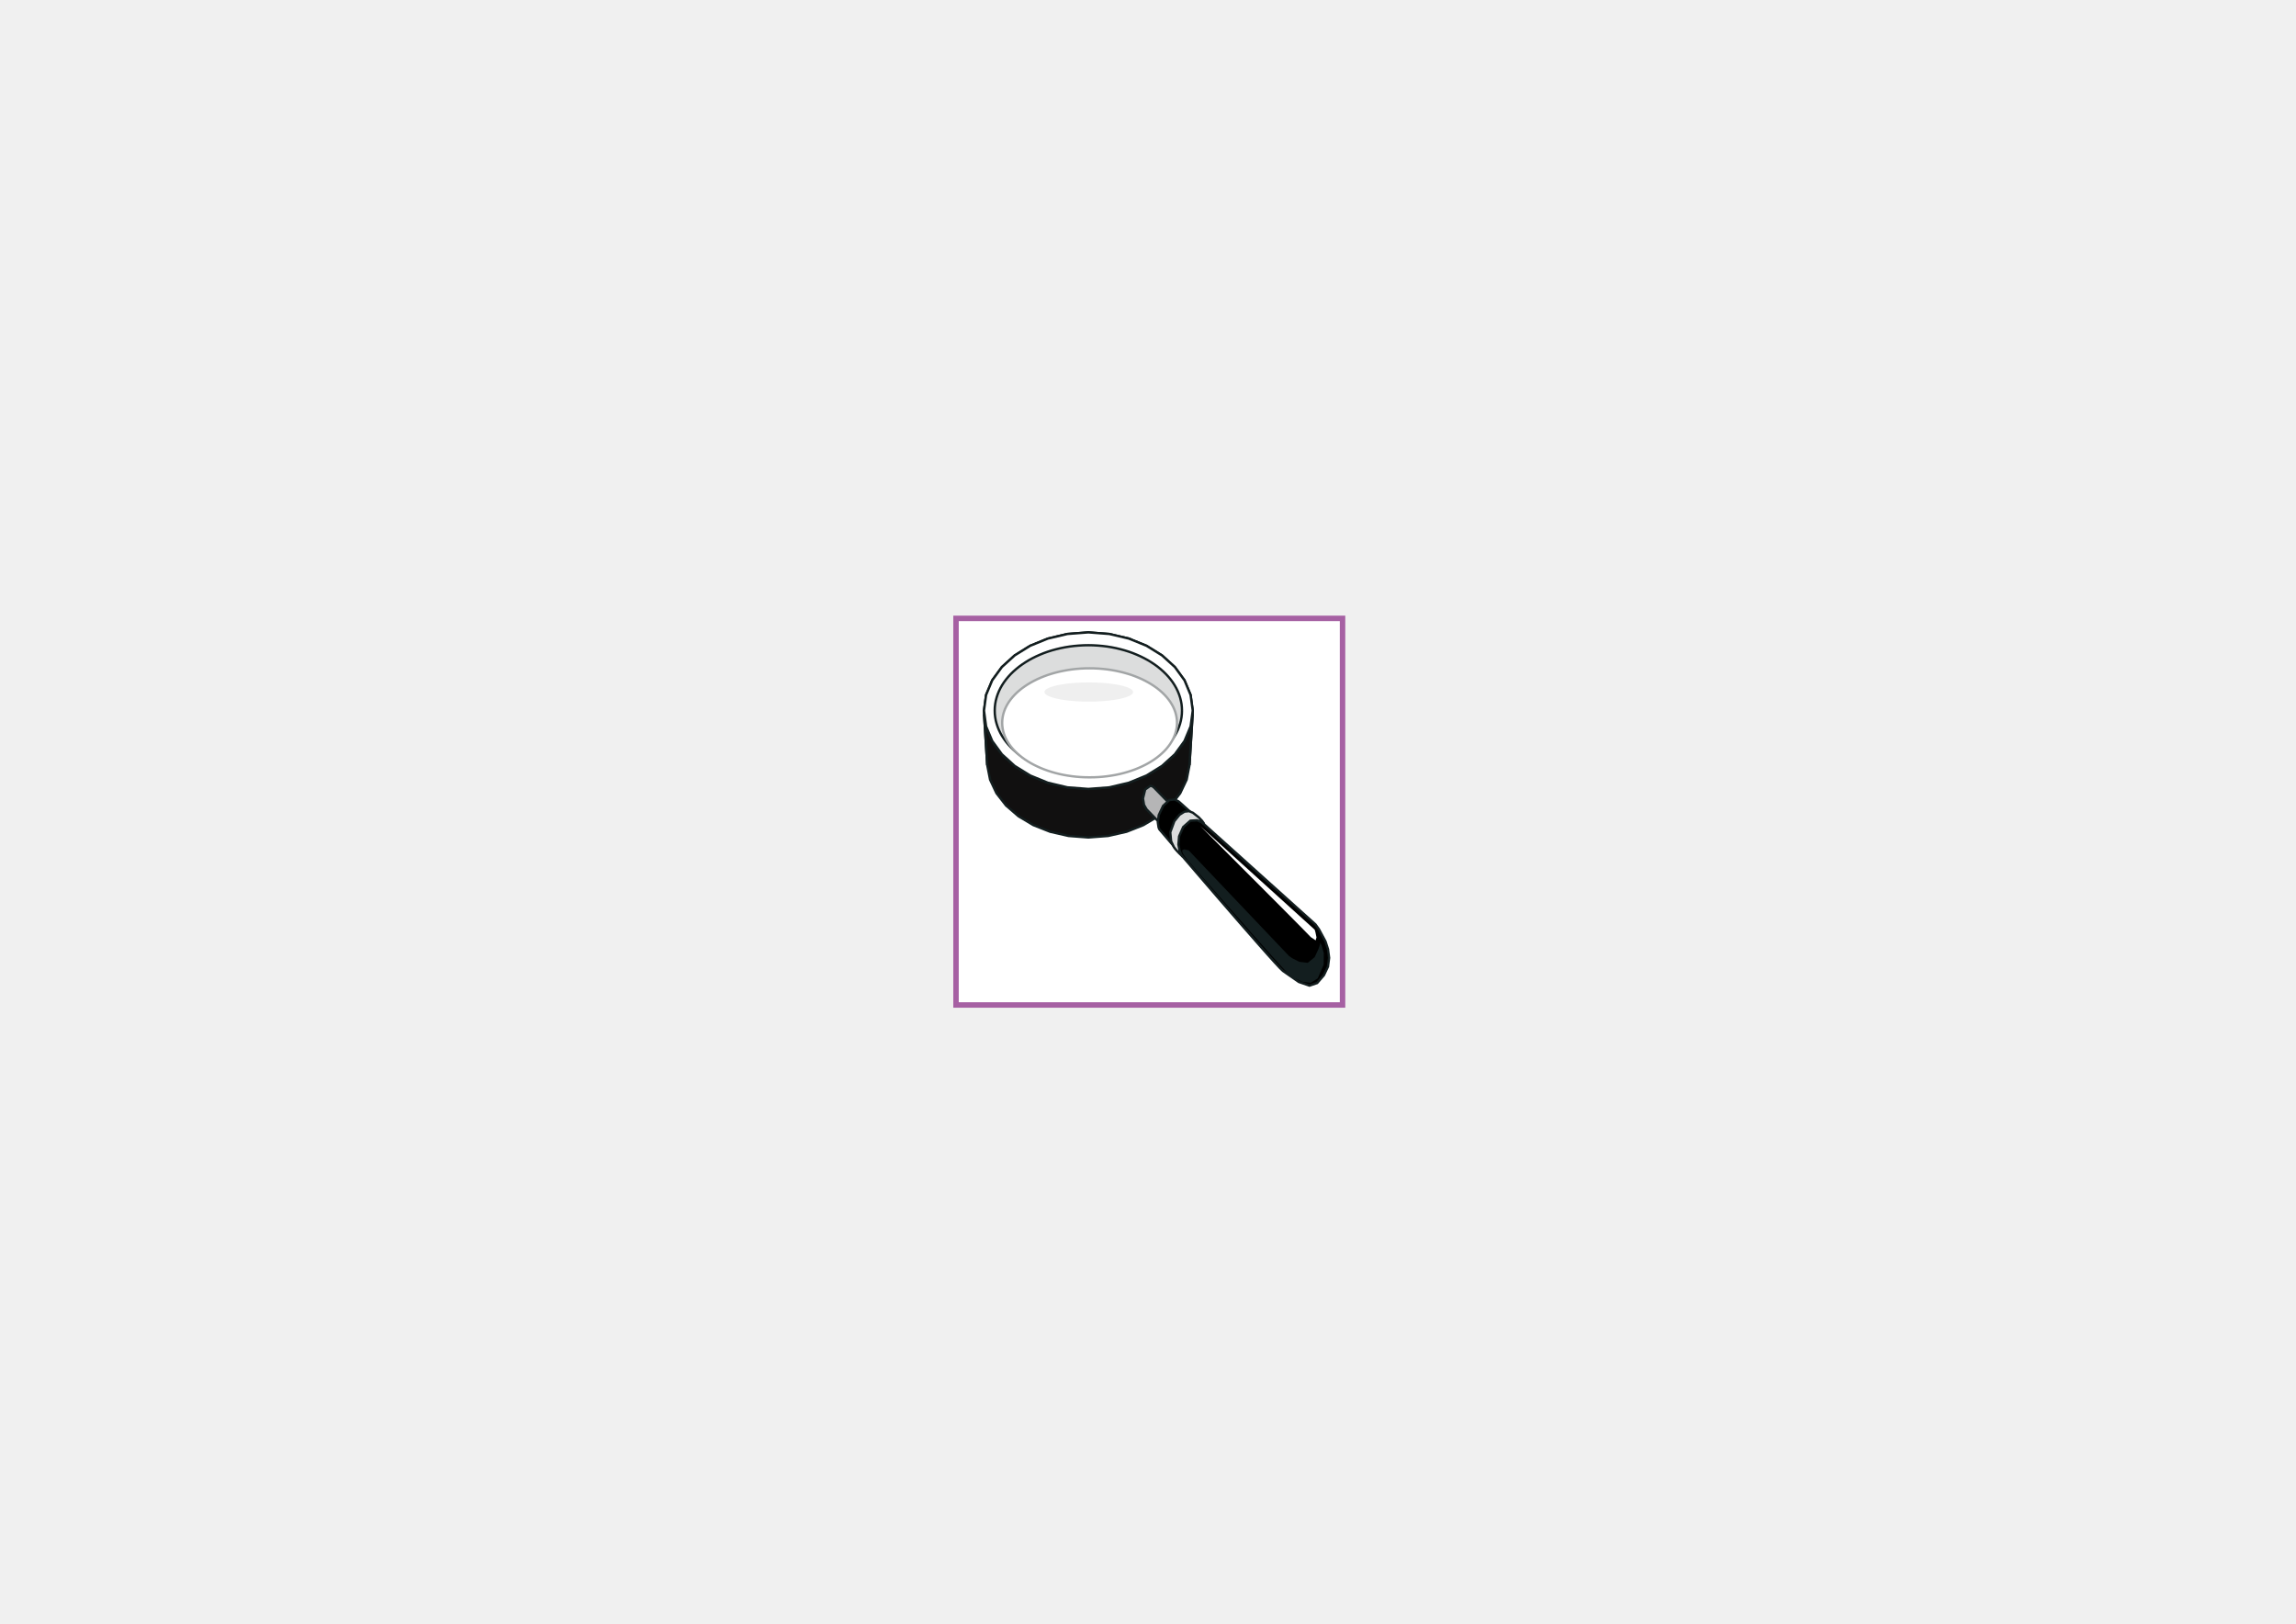
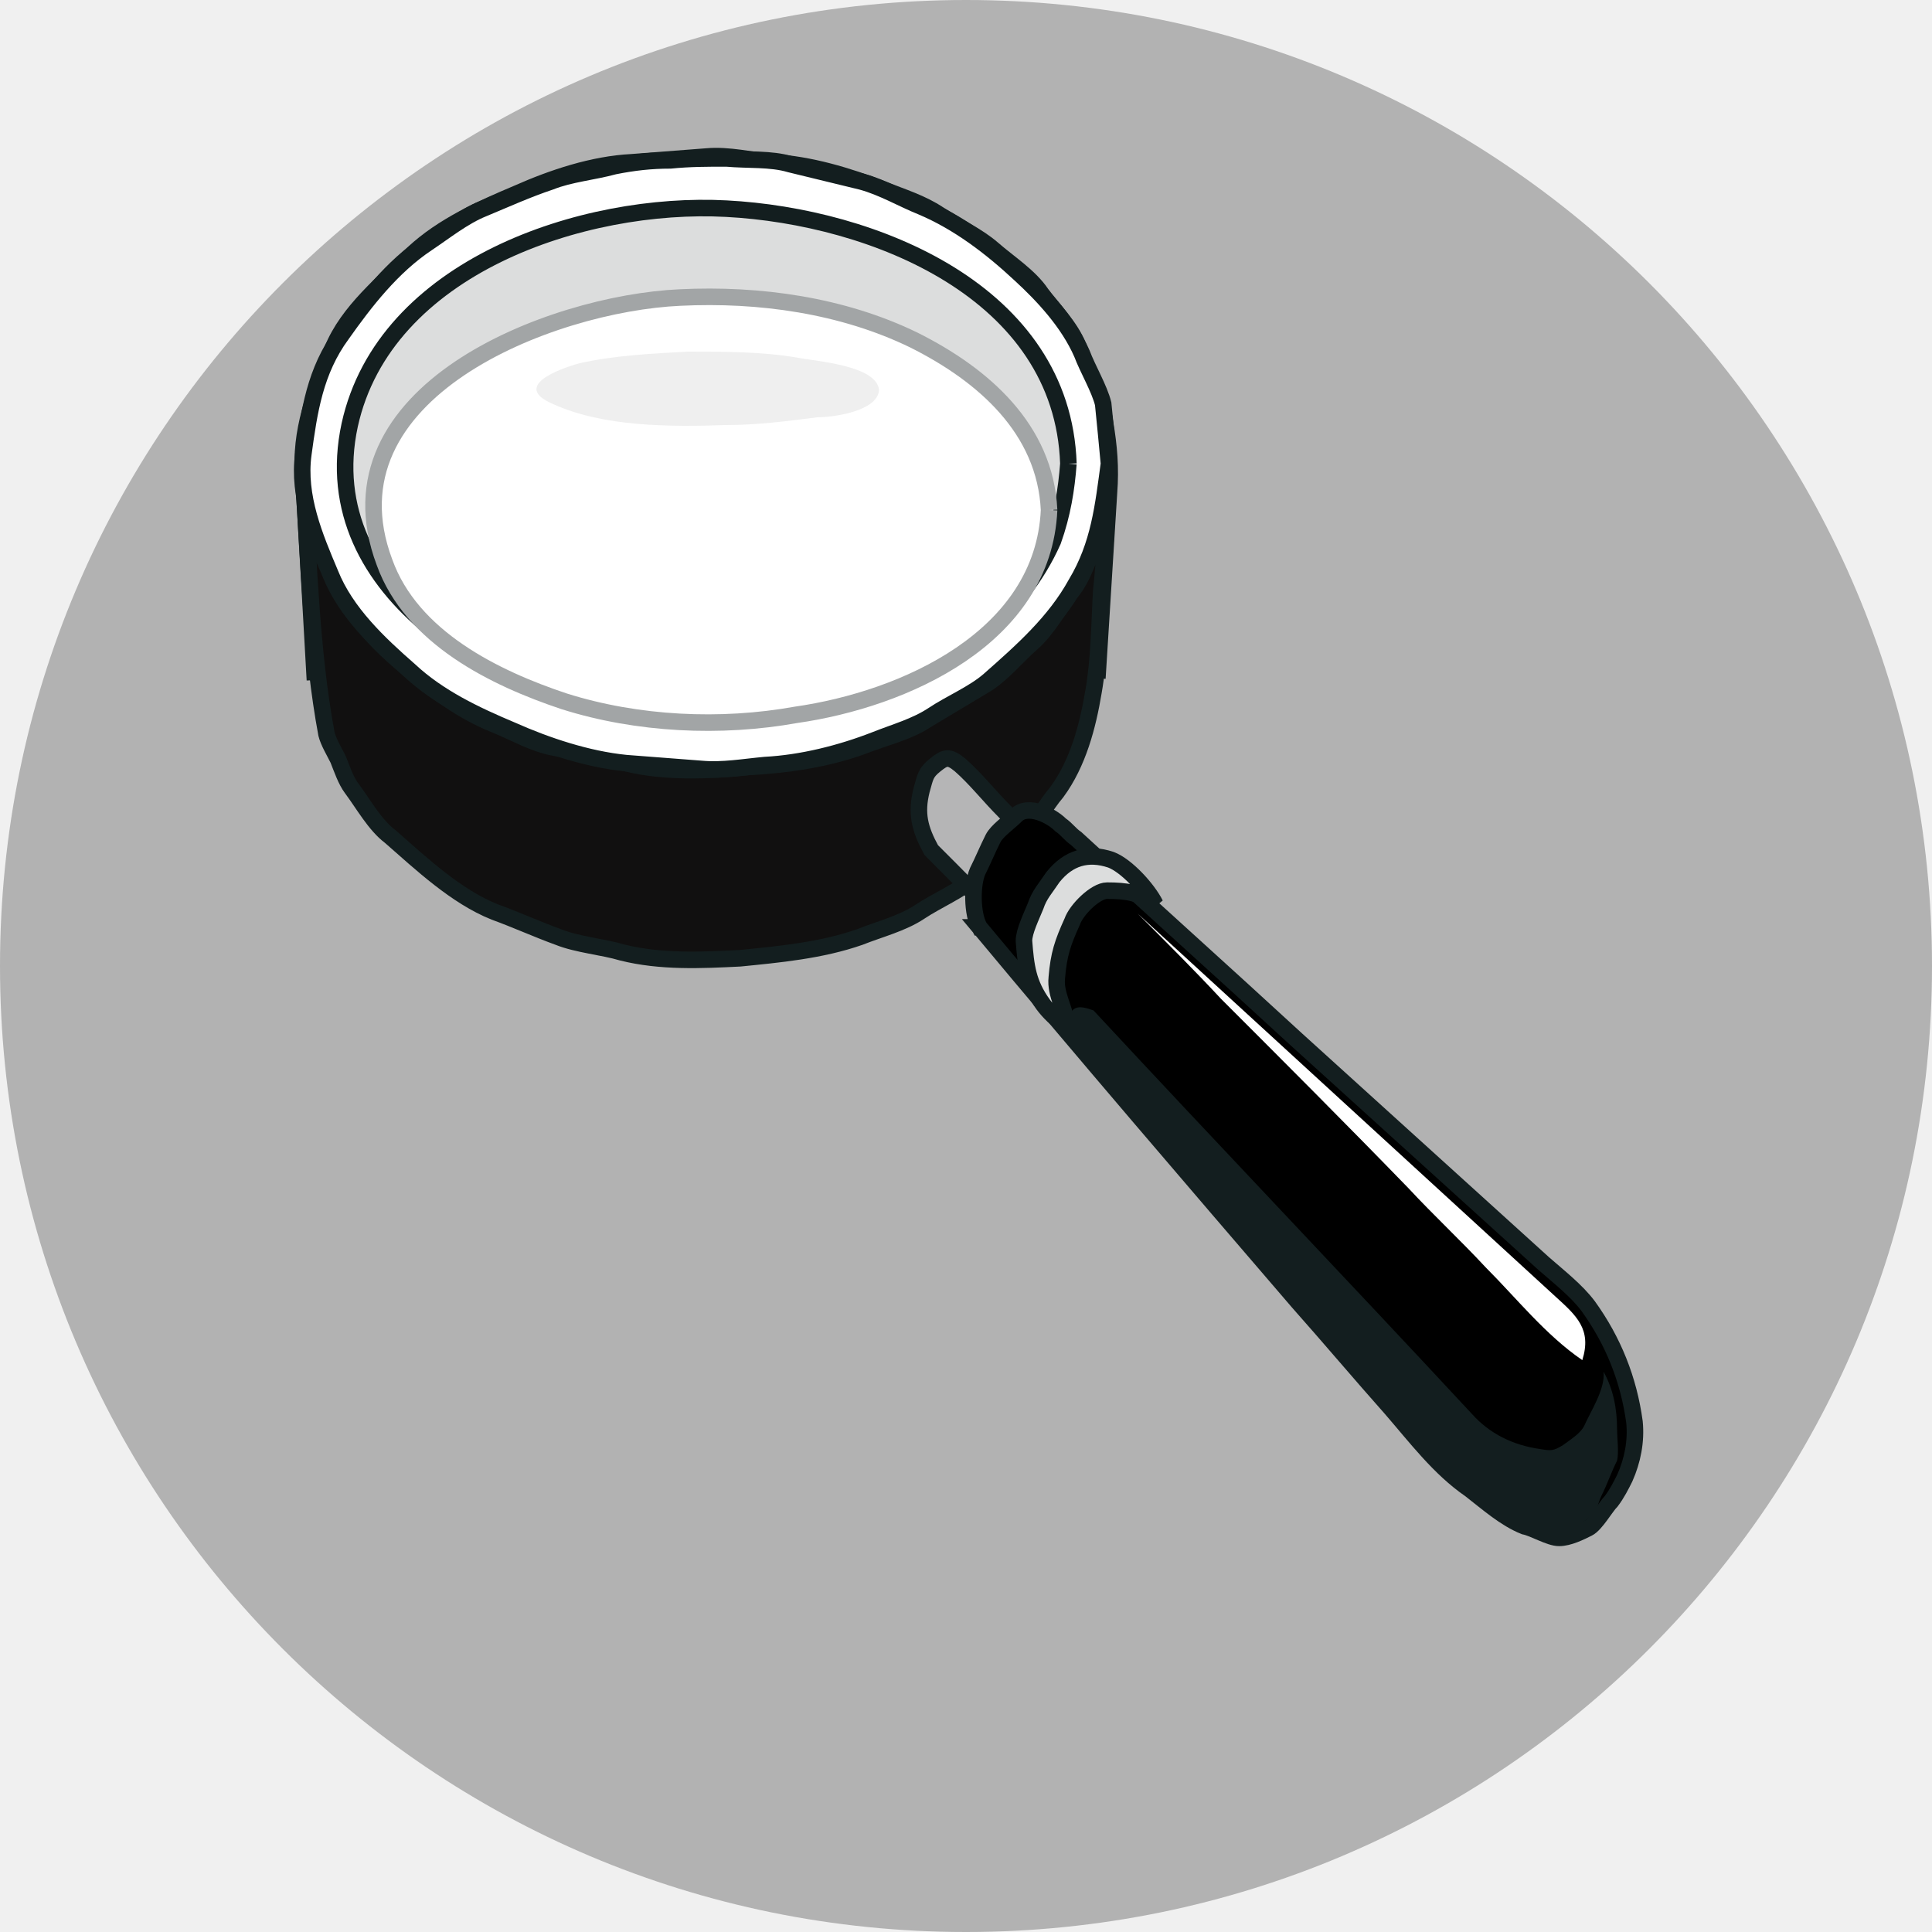
- <svg xmlns="http://www.w3.org/2000/svg" version="1.1" id="レイヤー_1" x="0px" y="0px" width="841.89px" height="595.28px" viewBox="0 0 841.89 595.28" enable-background="new 0 0 841.89 595.28" xml:space="preserve">
-   <rect x="350.547" y="226.711" fill="#FFFFFF" stroke="#A660A3" stroke-width="2" stroke-miterlimit="10" width="141.732" height="141.732" />
-   <polygon fill-rule="evenodd" clip-rule="evenodd" fill="#ECEDEE" points="360.837,261.857 360.806,261.194 360.806,260.52   361.576,254.782 363.832,249.402 367.375,244.544 372.063,240.284 377.735,236.763 384.241,234.111 391.399,232.426 399.073,231.84   406.755,232.426 413.913,234.111 420.412,236.763 426.084,240.284 430.779,244.544 434.322,249.402 436.562,254.782 437.349,260.52   437.333,261.194 437.309,261.857 436.165,280.473 436.197,279.854 436.205,279.202 435.434,273.616 433.266,268.421   429.826,263.693 425.282,259.563 419.768,256.151 413.468,253.564 406.509,251.945 399.073,251.358 391.63,251.945 384.686,253.564   378.378,256.151 372.873,259.563 368.337,263.693 364.889,268.421 362.704,273.616 361.95,279.202 361.965,279.854 361.989,280.473   360.837,261.857 " />
-   <polygon fill="none" stroke="#131E1F" stroke-width="0.856" stroke-miterlimit="2.613" points="360.837,261.857 360.806,261.194   360.806,260.52 361.576,254.782 363.832,249.402 367.375,244.544 372.063,240.284 377.735,236.763 384.241,234.111 391.399,232.426   399.073,231.84 406.755,232.426 413.913,234.111 420.412,236.763 426.084,240.284 430.779,244.544 434.322,249.402 436.562,254.782   437.349,260.52 437.333,261.194 437.309,261.857 436.165,280.473 436.197,279.854 436.205,279.202 435.434,273.616 433.266,268.421   429.826,263.693 425.282,259.563 419.768,256.151 413.468,253.564 406.509,251.945 399.073,251.358 391.63,251.945 384.686,253.564   378.378,256.151 372.873,259.563 368.337,263.693 364.889,268.421 362.704,273.616 361.95,279.202 361.965,279.854 361.989,280.473   360.837,261.857 " />
-   <polygon fill-rule="evenodd" clip-rule="evenodd" fill="#111010" points="437.309,261.857 436.237,267.377 433.806,272.518   430.183,277.169 425.496,281.212 419.895,284.559 413.524,287.081 406.541,288.657 399.073,289.232 391.614,288.657   384.631,287.081 378.259,284.559 372.659,281.212 367.963,277.169 364.333,272.518 361.918,267.377 360.837,261.857   361.989,280.473 363.038,285.831 365.374,290.808 368.901,295.329 373.445,299.253 378.871,302.491 385.06,304.937 391.828,306.48   399.073,307.034 406.311,306.48 413.095,304.937 419.268,302.491 424.71,299.253 429.254,295.329 432.765,290.808 435.125,285.831   436.165,280.473 437.309,261.857 " />
-   <polygon fill="none" stroke="#131E1F" stroke-width="0.856" stroke-miterlimit="2.613" points="437.309,261.857 436.237,267.377   433.806,272.518 430.183,277.169 425.496,281.212 419.895,284.559 413.524,287.081 406.541,288.657 399.073,289.232   391.614,288.657 384.631,287.081 378.259,284.559 372.659,281.212 367.963,277.169 364.333,272.518 361.918,267.377   360.837,261.857 361.989,280.473 363.038,285.831 365.374,290.808 368.901,295.329 373.445,299.253 378.871,302.491 385.06,304.937   391.828,306.48 399.073,307.034 406.311,306.48 413.095,304.937 419.268,302.491 424.71,299.253 429.254,295.329 432.765,290.808   435.125,285.831 436.165,280.473 437.309,261.857 " />
-   <polygon fill-rule="evenodd" clip-rule="evenodd" fill="#FFFFFF" points="437.349,260.52 436.562,266.291 434.322,271.659   430.779,276.528 426.084,280.788 420.412,284.298 413.913,286.961 406.755,288.646 399.073,289.232 391.399,288.646   384.241,286.961 377.735,284.298 372.063,280.788 367.375,276.528 363.832,271.659 361.576,266.291 360.806,260.52 361.576,254.782   363.832,249.402 367.375,244.544 372.063,240.284 377.735,236.763 384.241,234.111 391.399,232.426 399.073,231.84 406.755,232.426   413.913,234.111 420.412,236.763 426.084,240.284 430.779,244.544 434.322,249.402 436.562,254.782 437.349,260.52 " />
-   <polygon fill="none" stroke="#131E1F" stroke-width="0.856" stroke-miterlimit="2.613" points="437.349,260.52 436.562,266.291   434.322,271.659 430.779,276.528 426.084,280.788 420.412,284.298 413.913,286.961 406.755,288.646 399.073,289.232   391.399,288.646 384.241,286.961 377.735,284.298 372.063,280.788 367.375,276.528 363.832,271.659 361.576,266.291 360.806,260.52   361.576,254.782 363.832,249.402 367.375,244.544 372.063,240.284 377.735,236.763 384.241,234.111 391.399,232.426 399.073,231.84   406.755,232.426 413.913,234.111 420.412,236.763 426.084,240.284 430.779,244.544 434.322,249.402 436.562,254.782 437.349,260.52   " />
-   <polygon fill-rule="evenodd" clip-rule="evenodd" fill="#DCDDDD" points="433.409,260.52 433.361,259.292 433.234,258.074   433.011,256.879 432.71,255.705 432.32,254.542 431.859,253.412 431.319,252.293 430.7,251.206 430.016,250.141 429.254,249.109   428.428,248.109 427.53,247.131 426.568,246.196 425.552,245.294 424.471,244.414 423.335,243.588 422.136,242.795 420.888,242.034   419.593,241.327 418.243,240.654 416.853,240.034 415.415,239.447 413.937,238.915 412.412,238.436 410.855,238.013   409.266,237.632 407.637,237.306 405.977,237.035 404.285,236.828 402.577,236.676 400.837,236.578 399.073,236.546 397.31,236.578   395.57,236.676 393.854,236.828 392.17,237.035 390.509,237.306 388.881,237.632 387.284,238.013 385.727,238.436 384.21,238.915   382.724,239.447 381.286,240.034 379.896,240.654 378.545,241.327 377.25,242.034 376.003,242.795 374.811,243.588 373.675,244.414   372.595,245.294 371.57,246.196 370.609,247.131 369.719,248.109 368.893,249.109 368.13,250.141 367.439,251.206 366.819,252.293   366.279,253.412 365.819,254.542 365.437,255.705 365.127,256.879 364.913,258.074 364.778,259.292 364.738,260.52 364.778,261.759   364.913,262.965 365.127,264.171 365.437,265.345 365.819,266.508 366.279,267.638 366.819,268.758 367.439,269.844 368.13,270.899   368.893,271.942 369.719,272.942 370.609,273.909 371.57,274.854 372.595,275.757 373.675,276.626 374.811,277.463 376.003,278.256   377.25,279.017 378.545,279.723 379.896,280.397 381.286,281.016 382.724,281.603 384.21,282.125 385.727,282.614 387.284,283.038   388.881,283.418 390.509,283.744 392.17,284.016 393.854,284.223 395.57,284.375 397.31,284.472 399.073,284.494 400.837,284.472   402.577,284.375 404.285,284.223 405.977,284.016 407.637,283.744 409.266,283.418 410.855,283.038 412.412,282.614   413.937,282.125 415.415,281.603 416.853,281.016 418.243,280.397 419.593,279.723 420.888,279.017 422.136,278.256   423.335,277.463 424.471,276.626 425.552,275.757 426.568,274.854 427.53,273.909 428.428,272.942 429.254,271.942 430.016,270.899   430.7,269.844 431.319,268.758 431.859,267.638 432.32,266.508 432.71,265.345 433.011,264.171 433.234,262.965 433.361,261.759   433.409,260.52 " />
-   <polyline fill="none" stroke="#131E1F" stroke-width="0.856" stroke-miterlimit="2.613" points="433.409,260.52 433.361,259.292   433.234,258.074 433.011,256.879 432.71,255.705 432.32,254.542 431.859,253.412 431.319,252.293 430.7,251.206 430.016,250.141   429.254,249.109 428.428,248.109 427.53,247.131 426.568,246.196 425.552,245.294 424.471,244.414 423.335,243.588 422.136,242.795   420.888,242.034 419.593,241.327 418.243,240.654 416.853,240.034 415.415,239.447 413.937,238.915 412.412,238.436   410.855,238.013 409.266,237.632 407.637,237.306 405.977,237.035 404.285,236.828 402.577,236.676 400.837,236.578   399.073,236.546 397.31,236.578 395.57,236.676 393.854,236.828 392.17,237.035 390.509,237.306 388.881,237.632 387.284,238.013   385.727,238.436 384.21,238.915 382.724,239.447 381.286,240.034 379.896,240.654 378.545,241.327 377.25,242.034 376.003,242.795   374.811,243.588 373.675,244.414 372.595,245.294 371.57,246.196 370.609,247.131 369.719,248.109 368.893,249.109 368.13,250.141   367.439,251.206 366.819,252.293 366.279,253.412 365.819,254.542 365.437,255.705 365.127,256.879 364.913,258.074   364.778,259.292 364.738,260.52 364.778,261.759 364.913,262.965 365.127,264.171 365.437,265.345 365.819,266.508 366.279,267.638   366.819,268.758 367.439,269.844 368.13,270.899 368.893,271.942 369.719,272.942 370.609,273.909 371.57,274.854 372.595,275.757   373.675,276.626 374.811,277.463 376.003,278.256 377.25,279.017 378.545,279.723 379.896,280.397 381.286,281.016 382.724,281.603   384.21,282.125 385.727,282.614 387.284,283.038 388.881,283.418 390.509,283.744 392.17,284.016 393.854,284.223 395.57,284.375   397.31,284.472 399.073,284.494 400.837,284.472 402.577,284.375 404.285,284.223 405.977,284.016 407.637,283.744 409.266,283.418   410.855,283.038 412.412,282.614 413.937,282.125 415.415,281.603 416.853,281.016 418.243,280.397 419.593,279.723   420.888,279.017 422.136,278.256 423.335,277.463 424.471,276.626 425.552,275.757 426.568,274.854 427.53,273.909 428.428,272.942   429.254,271.942 430.016,270.899 430.7,269.844 431.319,268.758 431.859,267.638 432.32,266.508 432.71,265.345 433.011,264.171   433.234,262.965 433.361,261.759 433.409,260.52 " />
-   <polygon fill-rule="evenodd" clip-rule="evenodd" fill="#FFFFFF" points="431.581,264.997 431.542,263.976 431.415,262.965   431.208,261.965 430.93,260.976 430.565,260.009 430.136,259.064 429.627,258.14 429.055,257.227 428.412,256.347 427.705,255.488   426.926,254.651 426.092,253.836 425.202,253.054 424.249,252.293 423.24,251.576 422.175,250.88 421.063,250.217 419.895,249.587   418.688,248.989 417.425,248.435 416.13,247.913 414.787,247.424 413.405,246.989 411.983,246.587 410.529,246.229 409.043,245.914   407.526,245.642 405.977,245.414 404.396,245.24 402.799,245.109 401.171,245.033 399.526,245.011 397.882,245.033 396.261,245.109   394.656,245.24 393.083,245.414 391.534,245.642 390.017,245.914 388.523,246.229 387.069,246.587 385.655,246.989 384.273,247.424   382.931,247.913 381.628,248.435 380.372,248.989 379.157,249.587 377.997,250.217 376.885,250.88 375.82,251.576 374.811,252.293   373.858,253.054 372.96,253.836 372.126,254.651 371.356,255.488 370.649,256.347 370.005,257.227 369.425,258.14 368.925,259.064   368.488,260.009 368.13,260.976 367.844,261.965 367.646,262.965 367.519,263.976 367.479,264.997 367.519,266.03 367.646,267.04   367.844,268.04 368.13,269.019 368.488,269.986 368.925,270.931 369.425,271.855 370.005,272.768 370.649,273.648 371.356,274.518   372.126,275.354 372.96,276.159 373.858,276.941 374.811,277.702 375.82,278.43 376.885,279.125 377.997,279.788 379.157,280.419   380.372,281.006 381.628,281.571 382.931,282.092 384.273,282.571 385.655,283.016 387.069,283.418 388.523,283.777   390.017,284.092 391.534,284.353 393.083,284.581 394.656,284.755 396.261,284.885 397.882,284.962 399.526,284.983   401.171,284.962 402.799,284.885 404.396,284.755 405.977,284.581 407.526,284.353 409.043,284.092 410.529,283.777   411.983,283.418 413.405,283.016 414.787,282.571 416.13,282.092 417.425,281.571 418.688,281.006 419.895,280.419 421.063,279.788   422.175,279.125 423.24,278.43 424.249,277.702 425.202,276.941 426.092,276.159 426.926,275.354 427.705,274.518 428.412,273.648   429.055,272.768 429.627,271.855 430.136,270.931 430.565,269.986 430.93,269.019 431.208,268.04 431.415,267.04 431.542,266.03   431.581,264.997 " />
-   <polyline fill="none" stroke="#A2A5A6" stroke-width="0.856" stroke-miterlimit="2.613" points="431.581,264.997 431.542,263.976   431.415,262.965 431.208,261.965 430.93,260.976 430.565,260.009 430.136,259.064 429.627,258.14 429.055,257.227 428.412,256.347   427.705,255.488 426.926,254.651 426.092,253.836 425.202,253.054 424.249,252.293 423.24,251.576 422.175,250.88 421.063,250.217   419.895,249.587 418.688,248.989 417.425,248.435 416.13,247.913 414.787,247.424 413.405,246.989 411.983,246.587 410.529,246.229   409.043,245.914 407.526,245.642 405.977,245.414 404.396,245.24 402.799,245.109 401.171,245.033 399.526,245.011 397.882,245.033   396.261,245.109 394.656,245.24 393.083,245.414 391.534,245.642 390.017,245.914 388.523,246.229 387.069,246.587 385.655,246.989   384.273,247.424 382.931,247.913 381.628,248.435 380.372,248.989 379.157,249.587 377.997,250.217 376.885,250.88 375.82,251.576   374.811,252.293 373.858,253.054 372.96,253.836 372.126,254.651 371.356,255.488 370.649,256.347 370.005,257.227 369.425,258.14   368.925,259.064 368.488,260.009 368.13,260.976 367.844,261.965 367.646,262.965 367.519,263.976 367.479,264.997 367.519,266.03   367.646,267.04 367.844,268.04 368.13,269.019 368.488,269.986 368.925,270.931 369.425,271.855 370.005,272.768 370.649,273.648   371.356,274.518 372.126,275.354 372.96,276.159 373.858,276.941 374.811,277.702 375.82,278.43 376.885,279.125 377.997,279.788   379.157,280.419 380.372,281.006 381.628,281.571 382.931,282.092 384.273,282.571 385.655,283.016 387.069,283.418   388.523,283.777 390.017,284.092 391.534,284.353 393.083,284.581 394.656,284.755 396.261,284.885 397.882,284.962   399.526,284.983 401.171,284.962 402.799,284.885 404.396,284.755 405.977,284.581 407.526,284.353 409.043,284.092   410.529,283.777 411.983,283.418 413.405,283.016 414.787,282.571 416.13,282.092 417.425,281.571 418.688,281.006 419.895,280.419   421.063,279.788 422.175,279.125 423.24,278.43 424.249,277.702 425.202,276.941 426.092,276.159 426.926,275.354 427.705,274.518   428.412,273.648 429.055,272.768 429.627,271.855 430.136,270.931 430.565,269.986 430.93,269.019 431.208,268.04 431.415,267.04   431.542,266.03 431.581,264.997 " />
-   <polygon fill-rule="evenodd" clip-rule="evenodd" fill="#EFEFEF" points="415.486,253.706 415.463,253.521 415.399,253.347   415.296,253.173 415.153,252.999 414.97,252.825 414.747,252.662 414.493,252.499 414.199,252.336 413.874,252.184 413.516,252.032   413.127,251.88 412.698,251.739 412.245,251.608 411.76,251.467 411.252,251.347 410.712,251.217 410.148,251.108 409.56,250.989   408.94,250.891 408.305,250.793 407.645,250.695 406.962,250.608 406.263,250.532 405.548,250.467 404.809,250.402 404.054,250.347   403.284,250.304 402.497,250.261 401.695,250.228 400.885,250.206 400.066,250.195 399.232,250.185 398.39,250.195 397.572,250.206   396.761,250.228 395.959,250.261 395.173,250.304 394.402,250.347 393.647,250.402 392.909,250.467 392.194,250.532   391.494,250.608 390.811,250.695 390.152,250.793 389.516,250.891 388.897,250.989 388.309,251.108 387.745,251.217   387.205,251.347 386.696,251.467 386.212,251.608 385.759,251.739 385.33,251.88 384.94,252.032 384.583,252.184 384.257,252.336   383.963,252.499 383.709,252.662 383.487,252.825 383.304,252.999 383.161,253.173 383.058,253.347 382.994,253.521   382.978,253.706 382.994,253.89 383.058,254.064 383.161,254.238 383.304,254.412 383.487,254.586 383.709,254.749 383.963,254.912   384.257,255.075 384.583,255.227 384.94,255.379 385.33,255.531 385.759,255.673 386.212,255.803 386.696,255.944 387.205,256.064   387.745,256.194 388.309,256.303 388.897,256.412 389.516,256.521 390.152,256.618 390.811,256.716 391.494,256.792   392.194,256.879 392.909,256.944 393.647,257.01 394.402,257.064 395.173,257.107 395.959,257.151 396.761,257.183 397.572,257.205   398.39,257.216 399.232,257.216 400.066,257.216 400.885,257.205 401.695,257.183 402.497,257.151 403.284,257.107 404.054,257.064   404.809,257.01 405.548,256.944 406.263,256.879 406.962,256.792 407.645,256.716 408.305,256.618 408.94,256.521 409.56,256.412   410.148,256.303 410.712,256.194 411.252,256.064 411.76,255.944 412.245,255.803 412.698,255.673 413.127,255.531 413.516,255.379   413.874,255.227 414.199,255.075 414.493,254.912 414.747,254.749 414.97,254.586 415.153,254.412 415.296,254.238 415.399,254.064   415.463,253.89 415.486,253.706 " />
-   <polygon fill-rule="evenodd" clip-rule="evenodd" fill="#B5B5B6" points="420.436,296.731 419.482,295.069 419.109,292.721   419.911,289.439 421.81,288.081 422.525,288.255 423.168,288.743 468.419,335.377 467.76,334.888 467.045,334.714 465.146,336.084   464.344,339.366 464.717,341.692 465.678,343.376 420.436,296.731 " />
-   <polygon fill="none" stroke="#131E1F" stroke-width="0.856" stroke-miterlimit="2.613" points="420.436,296.731 419.482,295.069   419.109,292.721 419.911,289.439 421.81,288.081 422.525,288.255 423.168,288.743 468.419,335.377 467.76,334.888 467.045,334.714   465.146,336.084 464.344,339.366 464.717,341.692 465.678,343.376 420.436,296.731 " />
-   <polygon fill-rule="evenodd" clip-rule="evenodd" points="425.067,303.98 424.821,303.339 424.551,301.535 424.884,298.84   426.481,295.438 428.769,293.308 430.763,293.112 432.177,293.819 432.725,294.286 482.345,338.898 483.617,340.659   486.032,345.147 486.961,348.038 487.358,351.168 486.945,354.374 485.46,357.504 482.973,360.395 480.161,361.351 476.244,360.004   470.429,355.961 469.388,354.961 467.561,353.005 465.059,350.233 462,346.778 454.676,338.409 446.548,329.03 438.58,319.771   431.709,311.762 428.984,308.577 426.878,306.11 425.536,304.545 425.067,303.98 " />
-   <polygon fill="none" stroke="#131E1F" stroke-width="0.856" stroke-miterlimit="2.613" points="425.067,303.98 424.821,303.339   424.551,301.535 424.884,298.84 426.481,295.438 428.769,293.308 430.763,293.112 432.177,293.819 432.725,294.286 482.345,338.898   483.617,340.659 486.032,345.147 486.961,348.038 487.358,351.168 486.945,354.374 485.46,357.504 482.973,360.395 480.161,361.351   476.244,360.004 470.429,355.961 469.388,354.961 467.561,353.005 465.059,350.233 462,346.778 454.676,338.409 446.548,329.03   438.58,319.771 431.709,311.762 428.984,308.577 426.878,306.11 425.536,304.545 425.067,303.98 " />
-   <polygon fill-rule="evenodd" clip-rule="evenodd" fill="#DCDDDD" points="431.025,311.348 430.437,310.566 429.421,308.393   429.111,305.132 430.596,301.068 432.511,298.709 434.322,297.568 435.983,297.394 437.397,297.959 439.526,299.622   440.765,300.916 441.361,301.752 441.504,302.046 440.797,301.513 438.962,300.72 436.491,300.872 433.853,303.198 432.352,306.599   432.098,309.61 432.527,311.87 433.011,313.109 433.011,313.414 432.296,312.74 431.438,311.816 431.025,311.348 " />
-   <polygon fill="none" stroke="#131E1F" stroke-width="0.856" stroke-miterlimit="2.613" points="431.025,311.348 430.437,310.566   429.421,308.393 429.111,305.132 430.596,301.068 432.511,298.709 434.322,297.568 435.983,297.394 437.397,297.959   439.526,299.622 440.765,300.916 441.361,301.752 441.504,302.046 440.797,301.513 438.962,300.72 436.491,300.872 433.853,303.198   432.352,306.599 432.098,309.61 432.527,311.87 433.011,313.109 433.011,313.414 432.296,312.74 431.438,311.816 431.025,311.348   " />
-   <polygon fill-rule="evenodd" clip-rule="evenodd" fill="#131E1F" points="435.839,311.74 472.701,350.527 473.805,351.288   476.419,352.614 479.517,352.983 482.059,350.918 483.442,347.94 483.998,346.299 484.085,345.615 484.046,345.484 484.586,346.56   485.412,349.451 485.356,353.668 483.188,358.678 480.614,360.319 477.476,359.928 474.433,358.417 472.129,356.743   469.945,354.428 465.591,349.603 459.831,343.115 453.42,335.834 447.105,328.639 441.663,322.423 437.849,318.054 436.412,316.391   435.522,315.391 433.996,313.337 433.52,312.359 433.536,311.642 434.235,311.381 435.839,311.74 " />
-   <polygon fill-rule="evenodd" clip-rule="evenodd" fill="#FFFFFF" points="440.09,302.828 482.059,340.833 482.345,341.789   482.727,343.648 482.417,344.756 480.629,343.55 477.833,340.681 472.749,335.54 466.187,328.954 458.973,321.727 451.951,314.685   445.905,308.632 443.522,306.252 441.679,304.415 440.511,303.241 440.09,302.828 " />
+ <svg xmlns="http://www.w3.org/2000/svg" version="1.1" id="Ebene_1" x="0px" y="0px" width="100px" height="100px" viewBox="0 0 100 100" enable-background="new 0 0 100 100" xml:space="preserve">
+   <circle fill="#B2B2B2" cx="50" cy="50" r="50" />
+   <path fill="#ECEDEE" d="M15.7,24.7c-0.2-2.4,0.6-4.4,1.5-6.6c0.8-2,2.7-3.5,4.2-5c1.5-1.4,3.5-2.3,5.4-3.1c1.8-0.8,3.9-1.5,5.9-1.6  c1.3-0.1,2.6-0.2,3.9-0.3c1.1-0.1,2.3,0.2,3.4,0.3c1.9,0.1,3.9,0.7,5.7,1.4c1,0.4,2,0.7,2.9,1.3c0.9,0.6,2,1.1,2.8,1.8  c0.8,0.7,1.9,1.4,2.5,2.3c0.6,0.8,1.5,1.7,1.9,2.7c0.5,1.3,1.2,2.5,1.4,4c0.2,1.2,0.3,2.3,0.2,3.6c-0.2,3.2-0.4,6.4-0.6,9.6  c0.2-2.3-0.6-4.4-1.5-6.4c-0.4-1-1.2-1.8-1.8-2.6c-0.6-0.9-1.6-1.5-2.4-2.2c-1.6-1.5-3.7-2.3-5.7-3.1c-1.8-0.8-3.8-1.2-5.8-1.4  c-1.1-0.1-2.2-0.3-3.2-0.2c-1.3,0.1-2.5,0.2-3.8,0.3c-2.1,0.2-4.3,1.1-6.3,1.9c-3.9,1.6-7.3,4.7-9,8.6c-0.7,1.7-1.1,3.4-1,5.2  C16.1,31.6,15.9,28.1,15.7,24.7z" />
+   <path fill="none" stroke="#131E1F" stroke-width="0.856" stroke-miterlimit="2.613" d="M15.7,24.7c-0.2-2.4,0.6-4.4,1.5-6.6  c0.8-2,2.7-3.5,4.2-5c1.5-1.4,3.5-2.3,5.4-3.1c1.8-0.8,3.9-1.5,5.9-1.6c1.3-0.1,2.6-0.2,3.9-0.3c1.1-0.1,2.3,0.2,3.4,0.3  c1.9,0.1,3.9,0.7,5.7,1.4c1,0.4,2,0.7,2.9,1.3c0.9,0.6,2,1.1,2.8,1.8c0.8,0.7,1.9,1.4,2.5,2.3c0.6,0.8,1.5,1.7,1.9,2.7  c0.5,1.3,1.2,2.5,1.4,4c0.2,1.2,0.3,2.3,0.2,3.6c-0.2,3.2-0.4,6.4-0.6,9.6c0.2-2.3-0.6-4.4-1.5-6.4c-0.4-1-1.2-1.8-1.8-2.6  c-0.6-0.9-1.6-1.5-2.4-2.2c-1.6-1.5-3.7-2.3-5.7-3.1c-1.8-0.8-3.8-1.2-5.8-1.4c-1.1-0.1-2.2-0.3-3.2-0.2c-1.3,0.1-2.5,0.2-3.8,0.3  c-2.1,0.2-4.3,1.1-6.3,1.9c-3.9,1.6-7.3,4.7-9,8.6c-0.7,1.7-1.1,3.4-1,5.2C16.1,31.6,15.9,28.1,15.7,24.7z" />
+   <path fill="#111010" d="M57.4,24.7c-0.2,0.9-0.2,2.2-0.6,3.1c-0.4,0.9-0.7,2.1-1.4,2.9c-0.6,0.8-1.2,1.9-2,2.6  c-0.8,0.7-1.6,1.7-2.5,2.2c-1,0.6-2,1.2-3,1.8c-0.9,0.6-2.2,0.9-3.2,1.3c-1.9,0.7-4,1-6,1.1c-2,0.2-4.3,0.3-6.3-0.2  c-1.2-0.3-2.4-0.6-3.7-0.8c-1.1-0.2-2.1-0.8-3.1-1.2c-2-0.8-3.7-2.2-5.3-3.6c-1.7-1.5-2.7-3.3-3.7-5.3c-0.6-1.2-0.7-2.5-0.9-3.8  c0.3,4.4,0.4,8.9,1.2,13.2c0.1,0.4,0.4,0.9,0.6,1.3c0.2,0.5,0.4,1.1,0.7,1.5c0.6,0.8,1.2,1.9,2,2.5c1.6,1.4,3.4,3.1,5.4,3.9  c1.1,0.4,2.2,0.9,3.3,1.3c1,0.4,2.3,0.5,3.3,0.8c2,0.5,4.1,0.4,6.1,0.3c2-0.2,4.2-0.4,6.2-1.1c1-0.4,2.2-0.7,3.1-1.3  c0.9-0.6,2.1-1.1,2.9-1.8c0.8-0.7,1.6-1.4,2.4-2.1c0.7-0.6,1.2-1.6,1.8-2.3c1.1-1.5,1.6-3.4,1.9-5.2c0.3-1.7,0.3-3.5,0.4-5.2  C57.2,28.7,57.3,26.7,57.4,24.7z" />
+   <path fill="none" stroke="#131E1F" stroke-width="0.856" stroke-miterlimit="2.613" d="M57.4,24.7c-0.2,0.9-0.2,2.2-0.6,3.1  c-0.4,0.9-0.7,2.1-1.4,2.9c-0.6,0.8-1.2,1.9-2,2.6c-0.8,0.7-1.6,1.7-2.5,2.2c-1,0.6-2,1.2-3,1.8c-0.9,0.6-2.2,0.9-3.2,1.3  c-1.9,0.7-4,1-6,1.1c-2,0.2-4.3,0.3-6.3-0.2c-1.2-0.3-2.4-0.6-3.7-0.8c-1.1-0.2-2.1-0.8-3.1-1.2c-2-0.8-3.7-2.2-5.3-3.6  c-1.7-1.5-2.7-3.3-3.7-5.3c-0.6-1.2-0.7-2.5-0.9-3.8c0.3,4.4,0.4,8.9,1.2,13.2c0.1,0.4,0.4,0.9,0.6,1.3c0.2,0.5,0.4,1.1,0.7,1.5  c0.6,0.8,1.2,1.9,2,2.5c1.6,1.4,3.4,3.1,5.4,3.9c1.1,0.4,2.2,0.9,3.3,1.3c1,0.4,2.3,0.5,3.3,0.8c2,0.5,4.1,0.4,6.1,0.3  c2-0.2,4.2-0.4,6.2-1.1c1-0.4,2.2-0.7,3.1-1.3c0.9-0.6,2.1-1.1,2.9-1.8c0.8-0.7,1.6-1.4,2.4-2.1c0.7-0.6,1.2-1.6,1.8-2.3  c1.1-1.5,1.6-3.4,1.9-5.2c0.3-1.7,0.3-3.5,0.4-5.2C57.2,28.7,57.3,26.7,57.4,24.7z" />
+   <path fill="#FFFFFF" d="M57.4,24c-0.3,2.2-0.5,4.2-1.7,6.2c-1.1,2-2.8,3.5-4.5,5c-0.8,0.7-2,1.2-2.9,1.8c-0.9,0.6-2,0.9-3,1.3  c-1.8,0.7-3.8,1.2-5.7,1.3c-1.1,0.1-2.2,0.3-3.3,0.2c-1.3-0.1-2.6-0.2-3.9-0.3c-2-0.2-4.1-0.9-5.9-1.7c-1.9-0.8-3.8-1.7-5.3-3.1  c-1.6-1.4-3.3-3-4.1-5c-0.8-1.9-1.7-4-1.4-6.2c0.3-2.2,0.6-4.3,2-6.2c1.2-1.7,2.6-3.5,4.4-4.7C23,12,24,11.2,25,10.8  c1.2-0.5,2.3-1,3.5-1.4c1-0.4,2.2-0.5,3.3-0.8c1-0.2,1.9-0.3,2.9-0.3c1-0.1,1.9-0.1,2.9-0.1c1.1,0.1,2.3,0,3.3,0.3  c1.2,0.3,2.5,0.6,3.7,0.9c1.1,0.3,2.1,0.9,3.1,1.3c1.9,0.8,3.6,2.1,5.1,3.5c1.2,1.1,2.5,2.5,3.2,4.1c0.3,0.8,0.9,1.8,1.1,2.6  C57.2,21.9,57.3,22.9,57.4,24z" />
+   <path fill="none" stroke="#131E1F" stroke-width="0.856" stroke-miterlimit="2.613" d="M57.4,24c-0.3,2.2-0.5,4.2-1.7,6.2  c-1.1,2-2.8,3.5-4.5,5c-0.8,0.7-2,1.2-2.9,1.8c-0.9,0.6-2,0.9-3,1.3c-1.8,0.7-3.8,1.2-5.7,1.3c-1.1,0.1-2.2,0.3-3.3,0.2  c-1.3-0.1-2.6-0.2-3.9-0.3c-2-0.2-4.1-0.9-5.9-1.7c-1.9-0.8-3.8-1.7-5.3-3.1c-1.6-1.4-3.3-3-4.1-5c-0.8-1.9-1.7-4-1.4-6.2  c0.3-2.2,0.6-4.3,2-6.2c1.2-1.7,2.6-3.5,4.4-4.7C23,12,24,11.2,25,10.8c1.2-0.5,2.3-1,3.5-1.4c1-0.4,2.2-0.5,3.3-0.8  c1-0.2,1.9-0.3,2.9-0.3c1-0.1,1.9-0.1,2.9-0.1c1.1,0.1,2.3,0,3.3,0.3c1.2,0.3,2.5,0.6,3.7,0.9c1.1,0.3,2.1,0.9,3.1,1.3  c1.9,0.8,3.6,2.1,5.1,3.5c1.2,1.1,2.5,2.5,3.2,4.1c0.3,0.8,0.9,1.8,1.1,2.6C57.2,21.9,57.3,22.9,57.4,24z" />
+   <path fill="#DCDDDD" d="M55.3,24c-0.3-8.9-10.1-12.8-17.7-13.2c-7.4-0.4-17.7,3-19.5,11.2c-1.9,8.8,8,14.2,15.3,15.1  c7.5,0.9,17.7-1.5,21.1-9.1C55,26.6,55.2,25.3,55.3,24z" />
+   <path fill="none" stroke="#131E1F" stroke-width="0.856" stroke-miterlimit="2.613" d="M55.3,24c-0.3-8.9-10.1-12.8-17.7-13.2  c-7.4-0.4-17.7,3-19.5,11.2c-1.9,8.8,8,14.2,15.3,15.1c7.5,0.9,17.7-1.5,21.1-9.1C55,26.6,55.2,25.3,55.3,24" />
+   <path fill="#FFFFFF" d="M54.3,26.4c-0.2-4.2-3.4-7-7-8.8c-3.7-1.8-8-2.4-12.1-2.2c-6.7,0.3-18.6,4.9-15.3,13.7  c1.4,3.9,5.7,6,9.3,7.2c3.8,1.2,8.1,1.4,12,0.7C46.8,36.2,54,33,54.3,26.4z" />
+   <path fill="none" stroke="#A2A5A6" stroke-width="0.856" stroke-miterlimit="2.613" d="M54.3,26.4c-0.2-4.2-3.4-7-7-8.8  c-3.7-1.8-8-2.4-12.1-2.2c-6.7,0.3-18.6,4.9-15.3,13.7c1.4,3.9,5.7,6,9.3,7.2c3.8,1.2,8.1,1.4,12,0.7C46.8,36.2,54,33,54.3,26.4" />
+   <path fill="#EFEFEF" d="M45.5,20.2c-0.1-1.3-3.3-1.5-4.3-1.7c-1.8-0.3-3.7-0.3-5.6-0.3c-1.9,0.1-3.8,0.2-5.6,0.6  c-1.1,0.3-3.5,1.2-1.4,2.1c2.6,1.2,6.1,1.2,9,1.1c1.6,0,3.1-0.2,4.7-0.4C43.1,21.6,45.4,21.3,45.5,20.2z" />
+   <path fill="#B5B5B6" d="M48.2,44c-0.6-1.1-0.8-1.9-0.5-3.1c0.2-0.7,0.2-0.9,0.7-1.3c0.5-0.4,0.7-0.5,1.3,0c0.8,0.7,1.5,1.6,2.3,2.4  c4.1,4.3,8.2,8.5,12.3,12.8c3.4,3.5,6.8,7.1,10.1,10.6c-0.4-0.4-0.7-0.4-1.1-0.1c-0.7,0.5-0.7,0.6-0.9,1.4c-0.3,1.2-0.1,2,0.5,3.1  C66,62.5,59.1,55.3,52.2,48.1C50.9,46.7,49.5,45.3,48.2,44z" />
+   <path fill="none" stroke="#131E1F" stroke-width="0.856" stroke-miterlimit="2.613" d="M48.2,44c-0.6-1.1-0.8-1.9-0.5-3.1  c0.2-0.7,0.2-0.9,0.7-1.3c0.5-0.4,0.7-0.5,1.3,0c0.8,0.7,1.5,1.6,2.3,2.4c4.1,4.3,8.2,8.5,12.3,12.8c3.4,3.5,6.8,7.1,10.1,10.6  c-0.4-0.4-0.7-0.4-1.1-0.1c-0.7,0.5-0.7,0.6-0.9,1.4c-0.3,1.2-0.1,2,0.5,3.1C66,62.5,59.1,55.3,52.2,48.1  C50.9,46.7,49.5,45.3,48.2,44z" />
+   <path d="M50.7,48c-0.4-0.7-0.4-2.2-0.1-2.9c0.3-0.6,0.5-1.1,0.8-1.7c0.2-0.4,0.8-0.8,1.2-1.2c0.6-0.6,1.8,0,2.3,0.5  c0.3,0.2,0.5,0.5,0.8,0.7c3.8,3.5,7.6,6.9,11.4,10.4c4.3,3.9,8.5,7.7,12.8,11.6c0.8,0.7,1.7,1.4,2.3,2.2c1.3,1.8,2.1,3.8,2.4,6  c0.1,1-0.1,2-0.5,2.9c-0.2,0.4-0.4,0.8-0.7,1.2c-0.3,0.3-0.8,1.2-1.2,1.4c-0.4,0.2-1,0.5-1.5,0.5c-0.5,0-1.3-0.5-1.8-0.6  c-1-0.4-1.9-1.2-2.8-1.9c-1.6-1.1-2.8-2.7-4.1-4.2c-1.6-1.8-3.2-3.7-4.8-5.5C61.7,61,56.2,54.6,50.7,48C50.8,48,50.8,48,50.7,48z" />
+   <path fill="none" stroke="#131E1F" stroke-width="0.856" stroke-miterlimit="2.613" d="M50.7,48c-0.4-0.7-0.4-2.2-0.1-2.9  c0.3-0.6,0.5-1.1,0.8-1.7c0.2-0.4,0.8-0.8,1.2-1.2c0.6-0.6,1.8,0,2.3,0.5c0.3,0.2,0.5,0.5,0.8,0.7c3.8,3.5,7.6,6.9,11.4,10.4  c4.3,3.9,8.5,7.7,12.8,11.6c0.8,0.7,1.7,1.4,2.3,2.2c1.3,1.8,2.1,3.8,2.4,6c0.1,1-0.1,2-0.5,2.9c-0.2,0.4-0.4,0.8-0.7,1.2  c-0.3,0.3-0.8,1.2-1.2,1.4c-0.4,0.2-1,0.5-1.5,0.5c-0.5,0-1.3-0.5-1.8-0.6c-1-0.4-1.9-1.2-2.8-1.9c-1.6-1.1-2.8-2.7-4.1-4.2  c-1.6-1.8-3.2-3.7-4.8-5.5C61.7,61,56.2,54.6,50.7,48C50.8,48,50.8,48,50.7,48z" />
+   <path fill="#DCDDDD" d="M54,52c-0.8-1.1-0.9-2-1-3.3c0-0.5,0.4-1.3,0.6-1.8c0.2-0.6,0.5-0.9,0.9-1.5c0.8-1,1.8-1.3,3-0.9  c0.8,0.3,1.9,1.5,2.3,2.3c-0.8-0.6-1.5-0.7-2.5-0.7c-0.6,0-1.6,1-1.8,1.6c-0.5,1.1-0.7,1.7-0.8,2.9c-0.1,0.9,0.5,1.7,0.5,2.5  C54.7,52.8,54.3,52.4,54,52z" />
+   <path fill="none" stroke="#131E1F" stroke-width="0.856" stroke-miterlimit="2.613" d="M54,52c-0.8-1.1-0.9-2-1-3.3  c0-0.5,0.4-1.3,0.6-1.8c0.2-0.6,0.5-0.9,0.9-1.5c0.8-1,1.8-1.3,3-0.9c0.8,0.3,1.9,1.5,2.3,2.3c-0.8-0.6-1.5-0.7-2.5-0.7  c-0.6,0-1.6,1-1.8,1.6c-0.5,1.1-0.7,1.7-0.8,2.9c-0.1,0.9,0.5,1.7,0.5,2.5C54.7,52.8,54.3,52.4,54,52z" />
+   <path fill="#131E1F" d="M56.6,52.3c6.5,7,13.1,13.9,19.6,20.9c0.9,1,2.1,1.6,3.5,1.8c0.6,0.1,0.7,0.1,1.2-0.2c0.4-0.3,0.9-0.6,1.1-1  c0.3-0.7,1.1-1.9,1-2.8c0.5,0.9,0.7,1.9,0.7,3c0,0.4,0.1,1.2,0,1.6c-0.3,0.6-0.5,1.2-0.8,1.8c-0.2,0.4-0.2,0.8-0.6,1.1  c-0.4,0.3-0.9,0.8-1.4,0.8c-1.2-0.1-2.2-0.3-3.2-1c-1.8-1.4-3.2-3.1-4.8-4.8c-1.3-1.5-2.6-3-3.9-4.5c-2.6-3-5.2-5.9-7.7-8.9  c-1.2-1.4-2.4-2.8-3.6-4.2c-0.6-0.8-1.3-1.5-1.9-2.3c-0.2-0.2-0.6-0.8-0.4-1.1C55.6,51.9,56.3,52.2,56.6,52.3z" />
+   <path fill="#FFFFFF" d="M58.9,47.3c7.2,6.6,14.4,13.2,21.6,19.8c1.1,1,1.9,1.7,1.4,3.3c-1.9-1.3-3.4-3.2-5-4.8  c-1.3-1.4-2.7-2.7-4-4.1c-3.2-3.3-6.4-6.5-9.7-9.8C61.9,50.3,60.4,48.8,58.9,47.3z" />
</svg>
